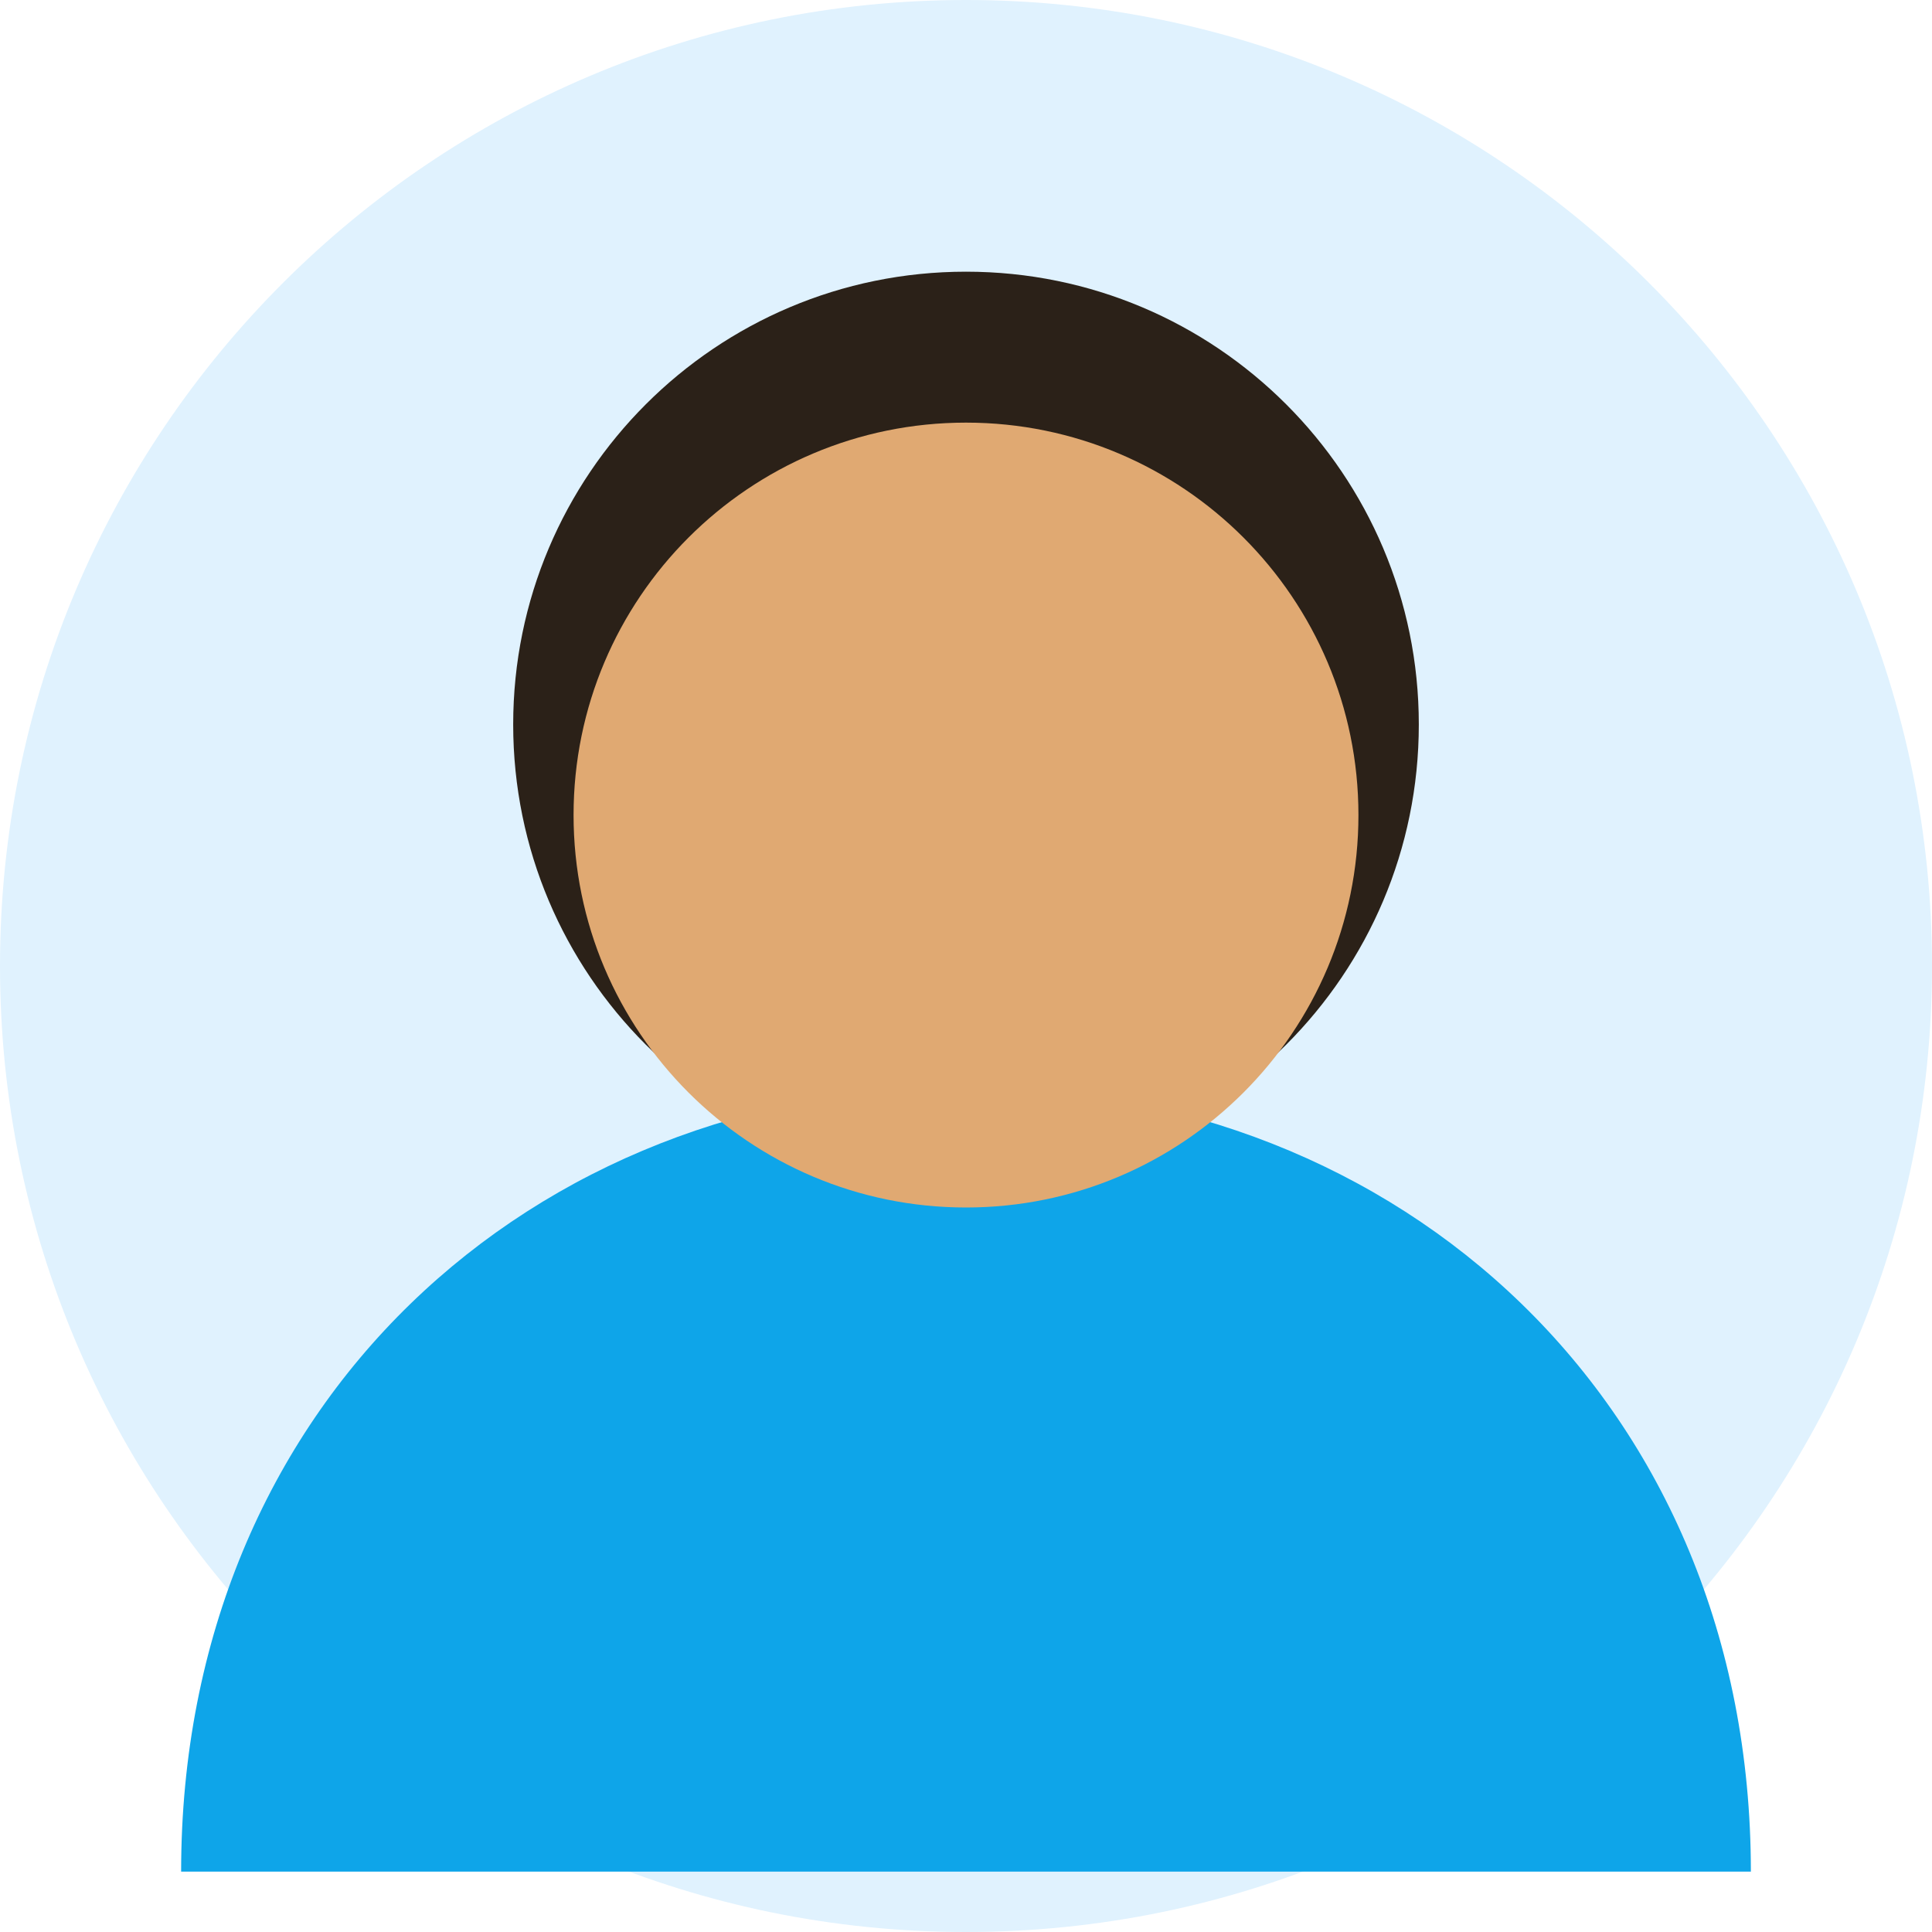
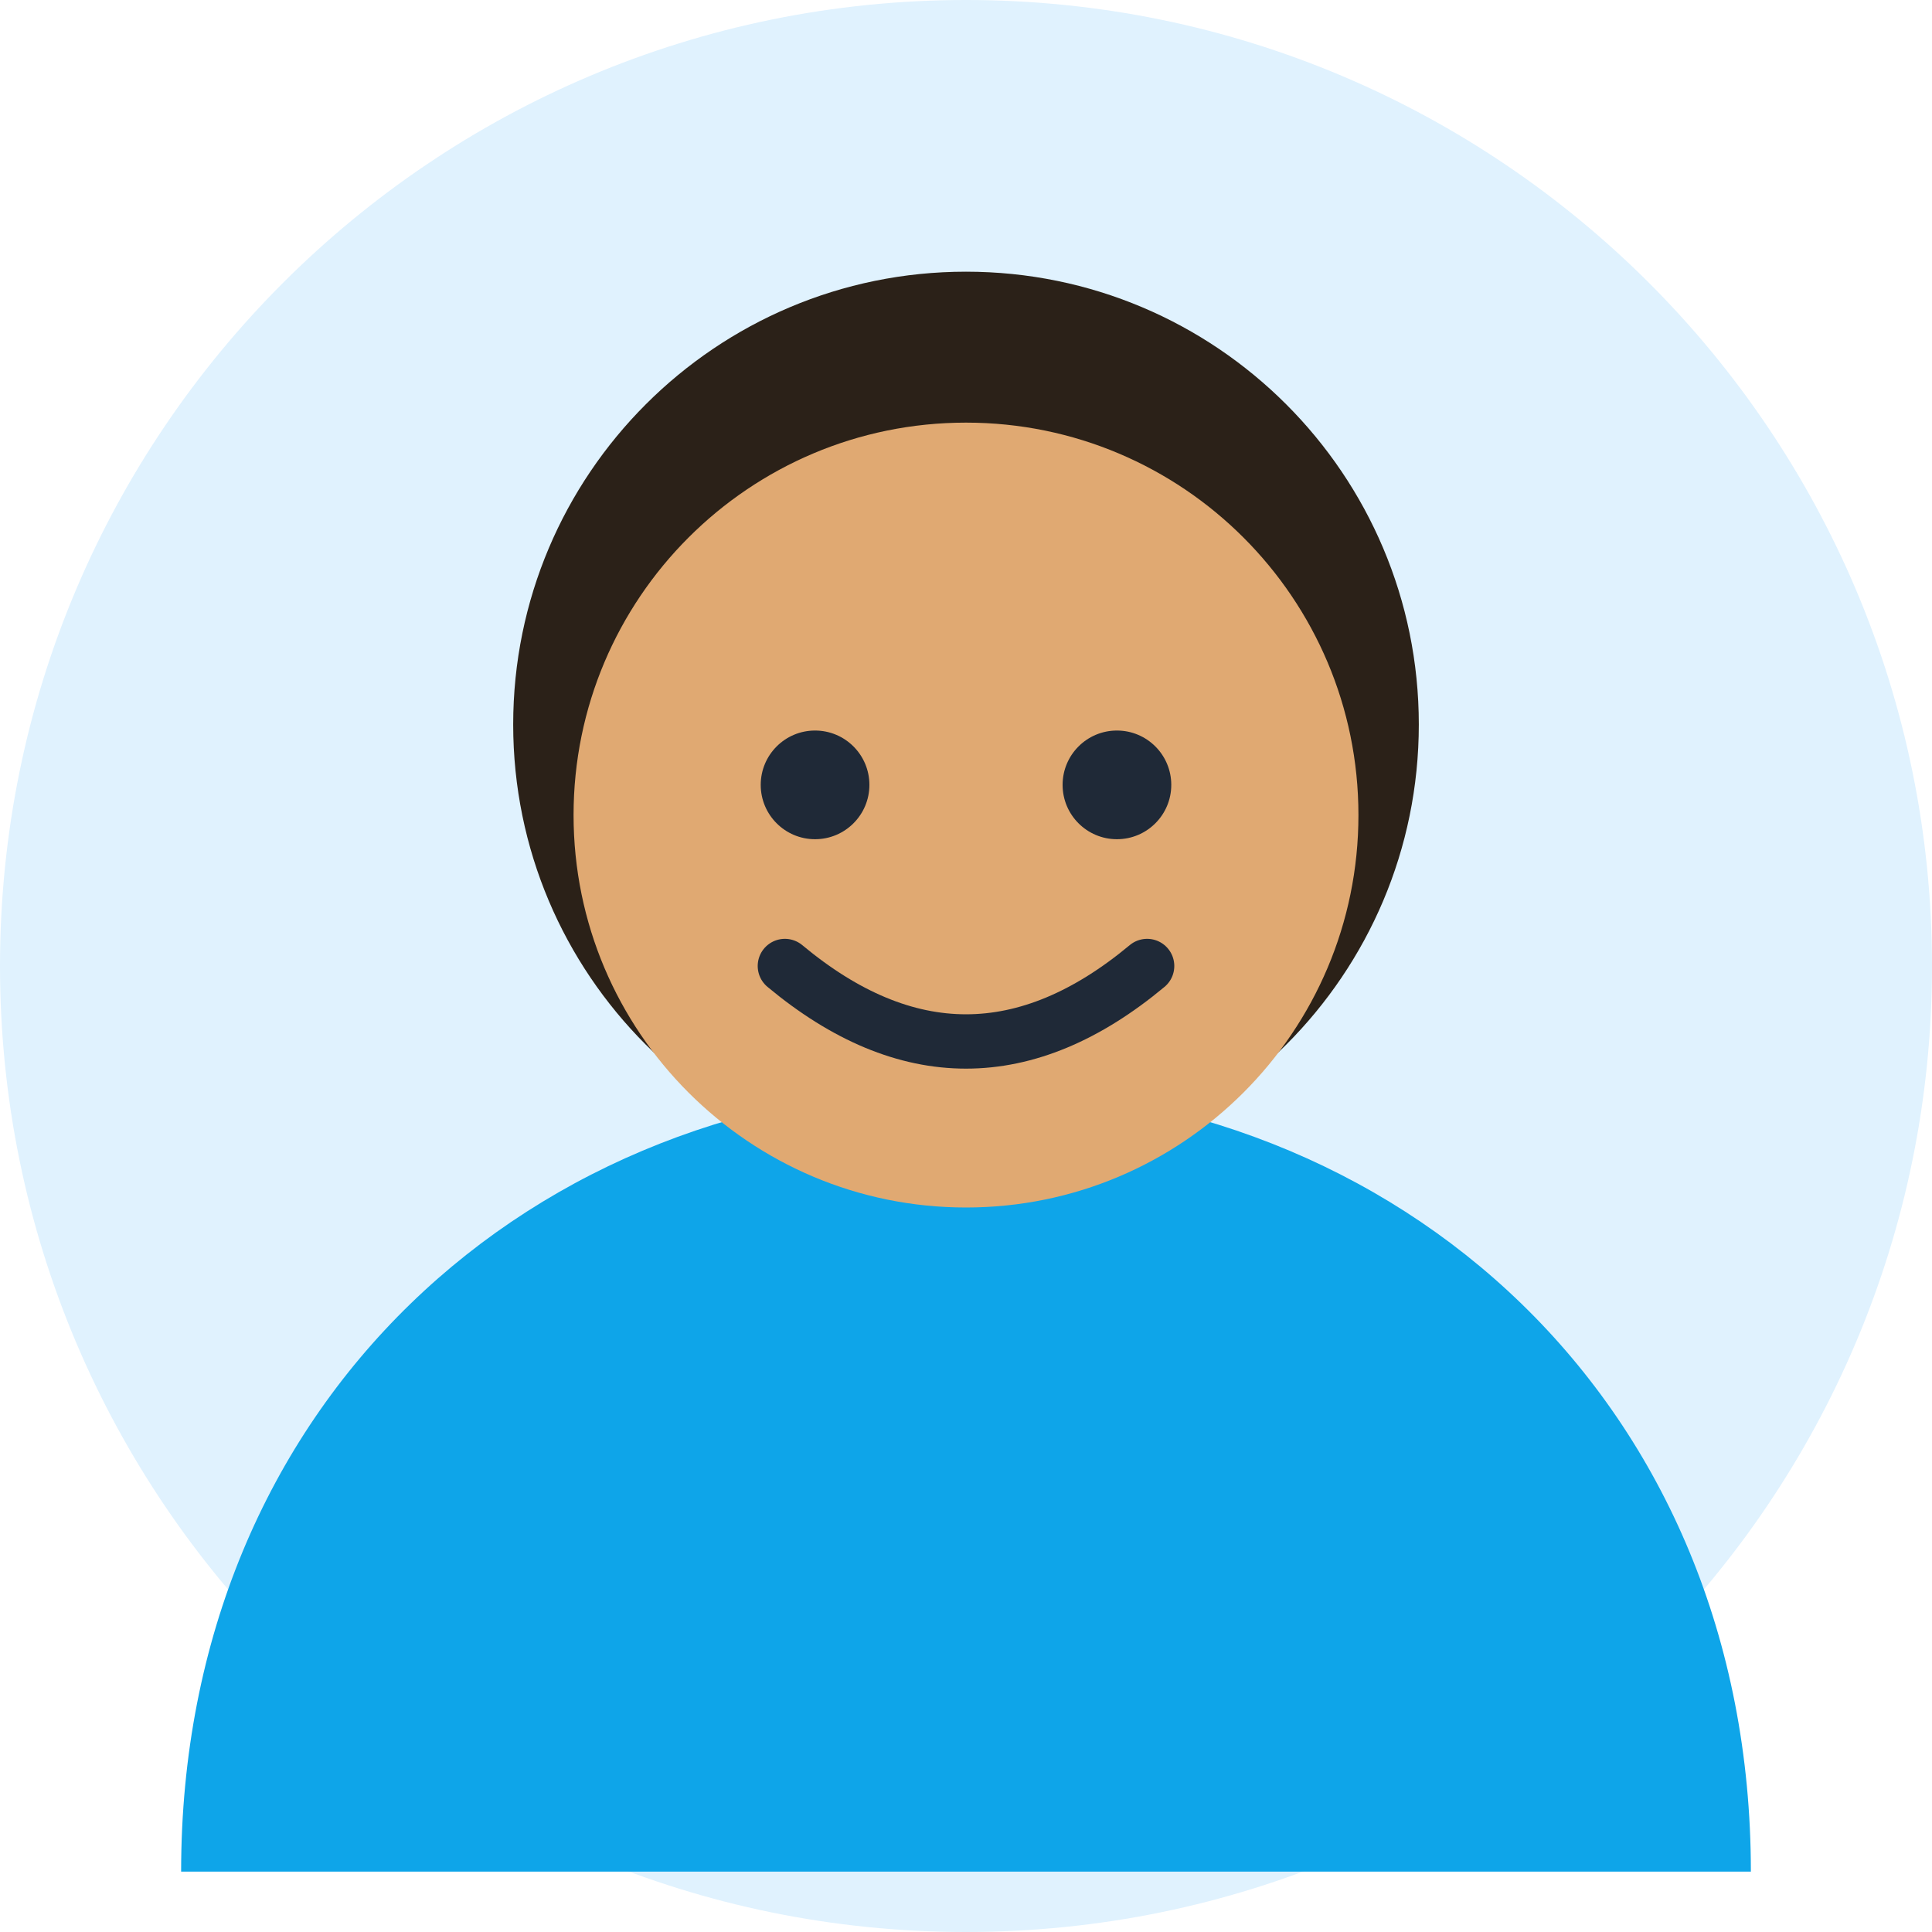
<svg xmlns="http://www.w3.org/2000/svg" viewBox="0 0 64 64" role="img" aria-label="Avatar nelayan pria">
  <circle cx="32" cy="32" r="32" fill="#E0F2FE" />
  <path d="M6 62c0-15.5 11.6-26 26-26s26 10.5 26 26" fill="#0EA5E9" />
  <circle cx="32" cy="24" r="15" fill="#2B2118" />
  <circle cx="32" cy="27" r="13" fill="#E0A972" />
+   <circle cx="27" cy="26" r="1.8" fill="#1F2937" />
+   <circle cx="37" cy="26" r="1.8" fill="#1F2937" />
+   <path d="M26 32q6 5 12 0" fill="none" stroke="#1F2937" stroke-width="1.8" stroke-linecap="round" />
</svg>
